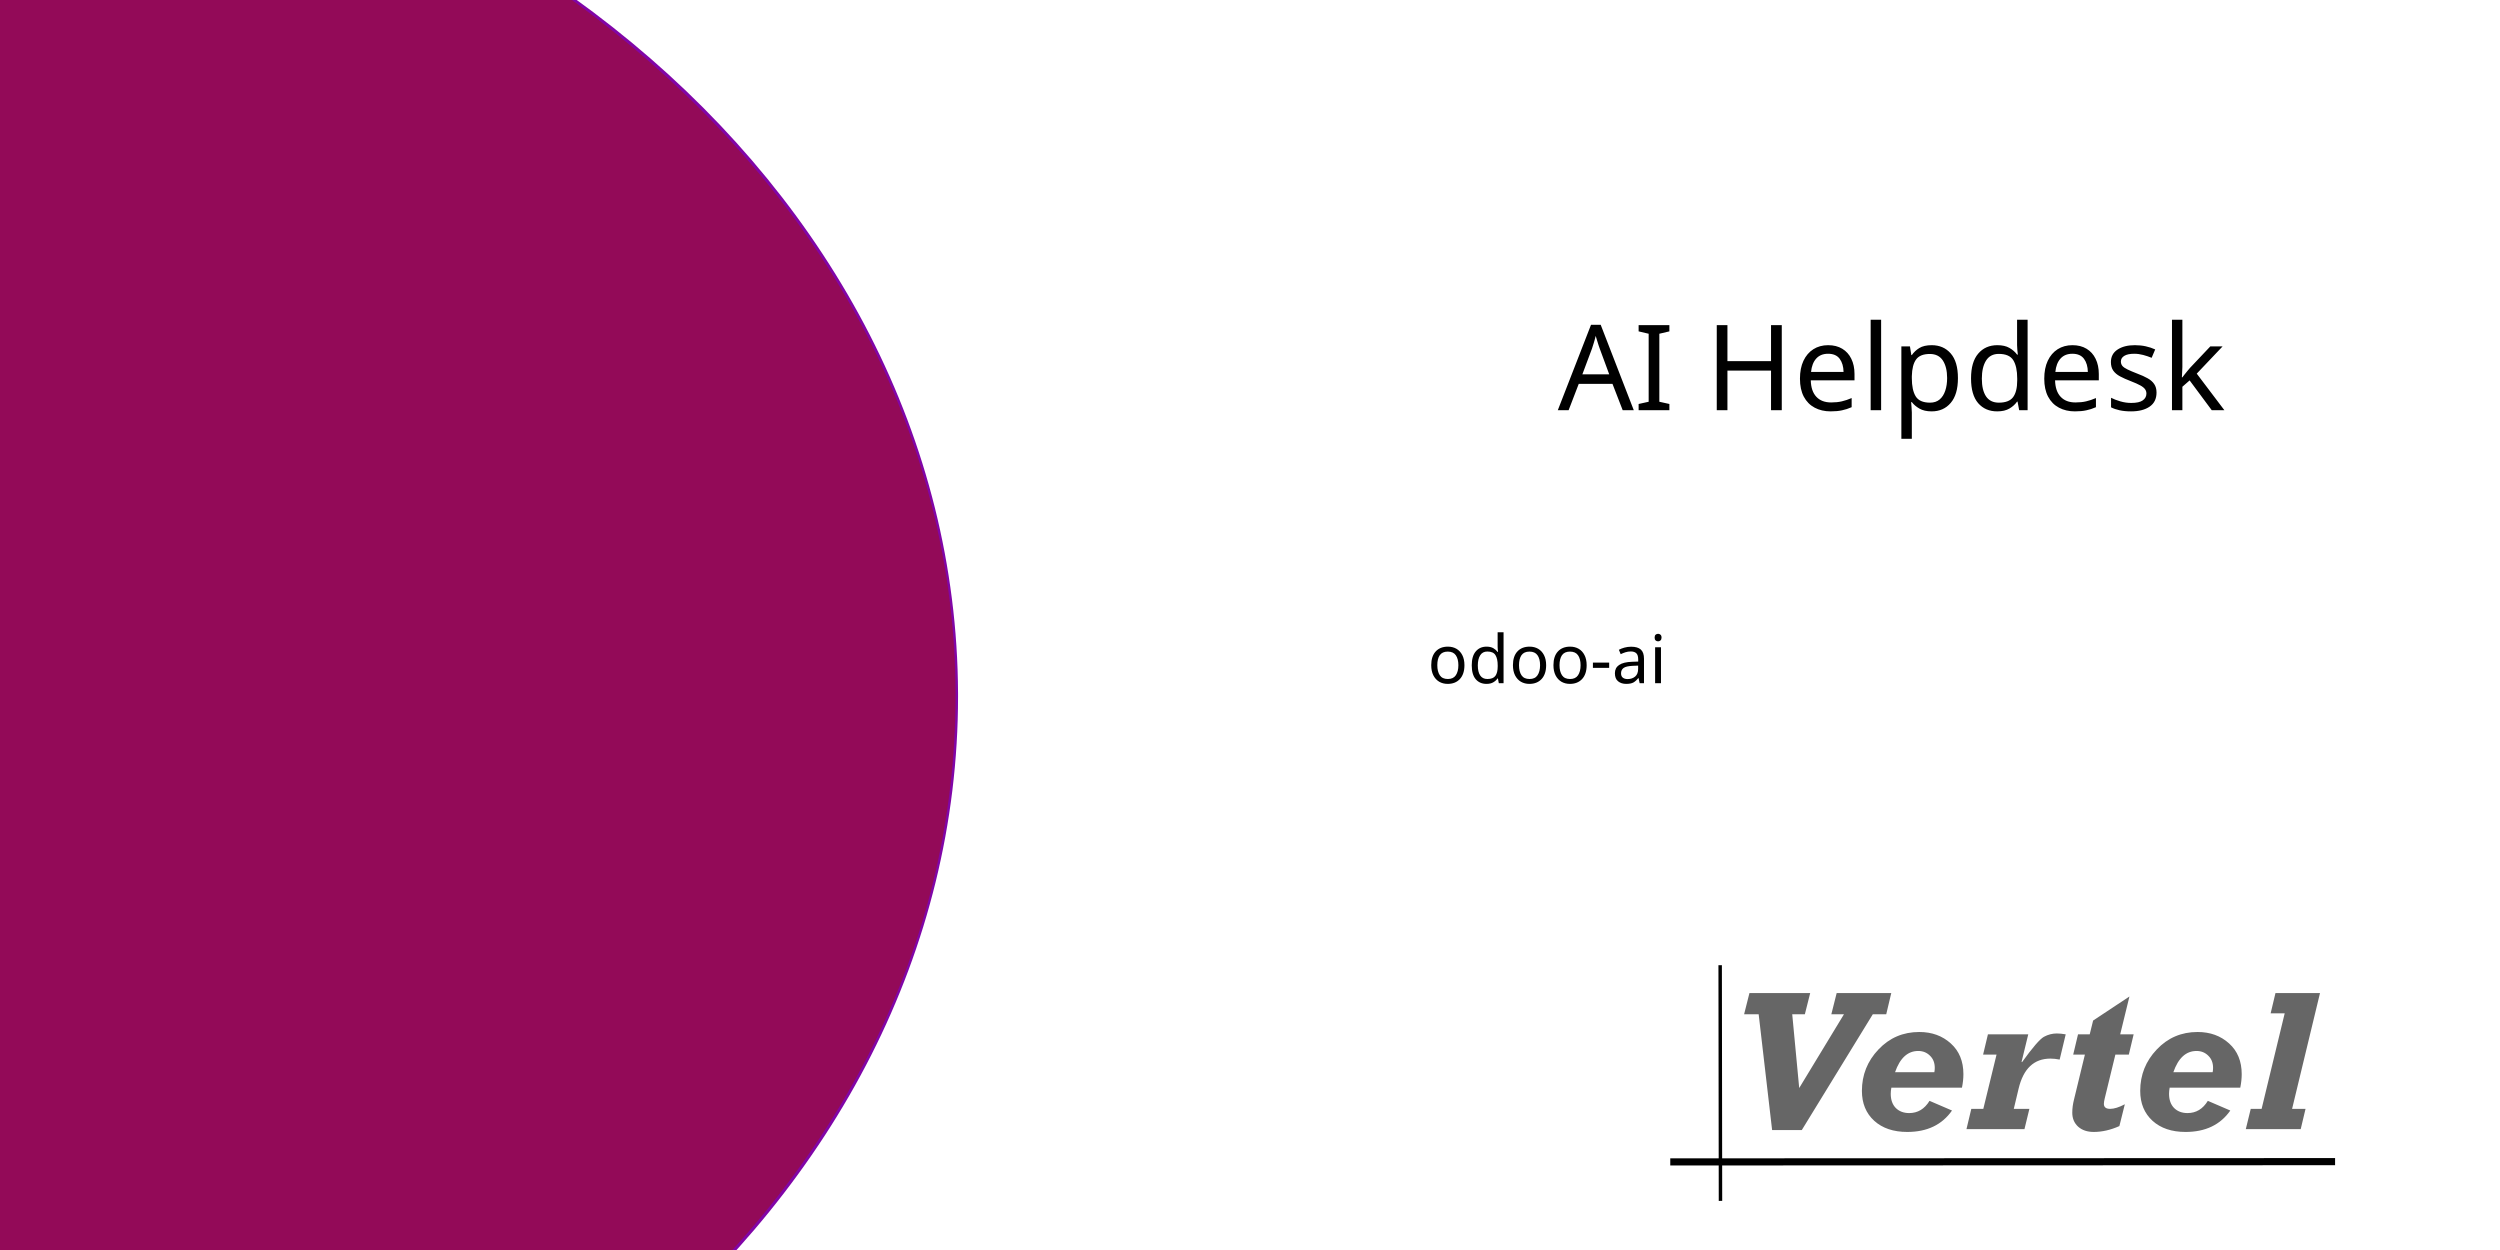
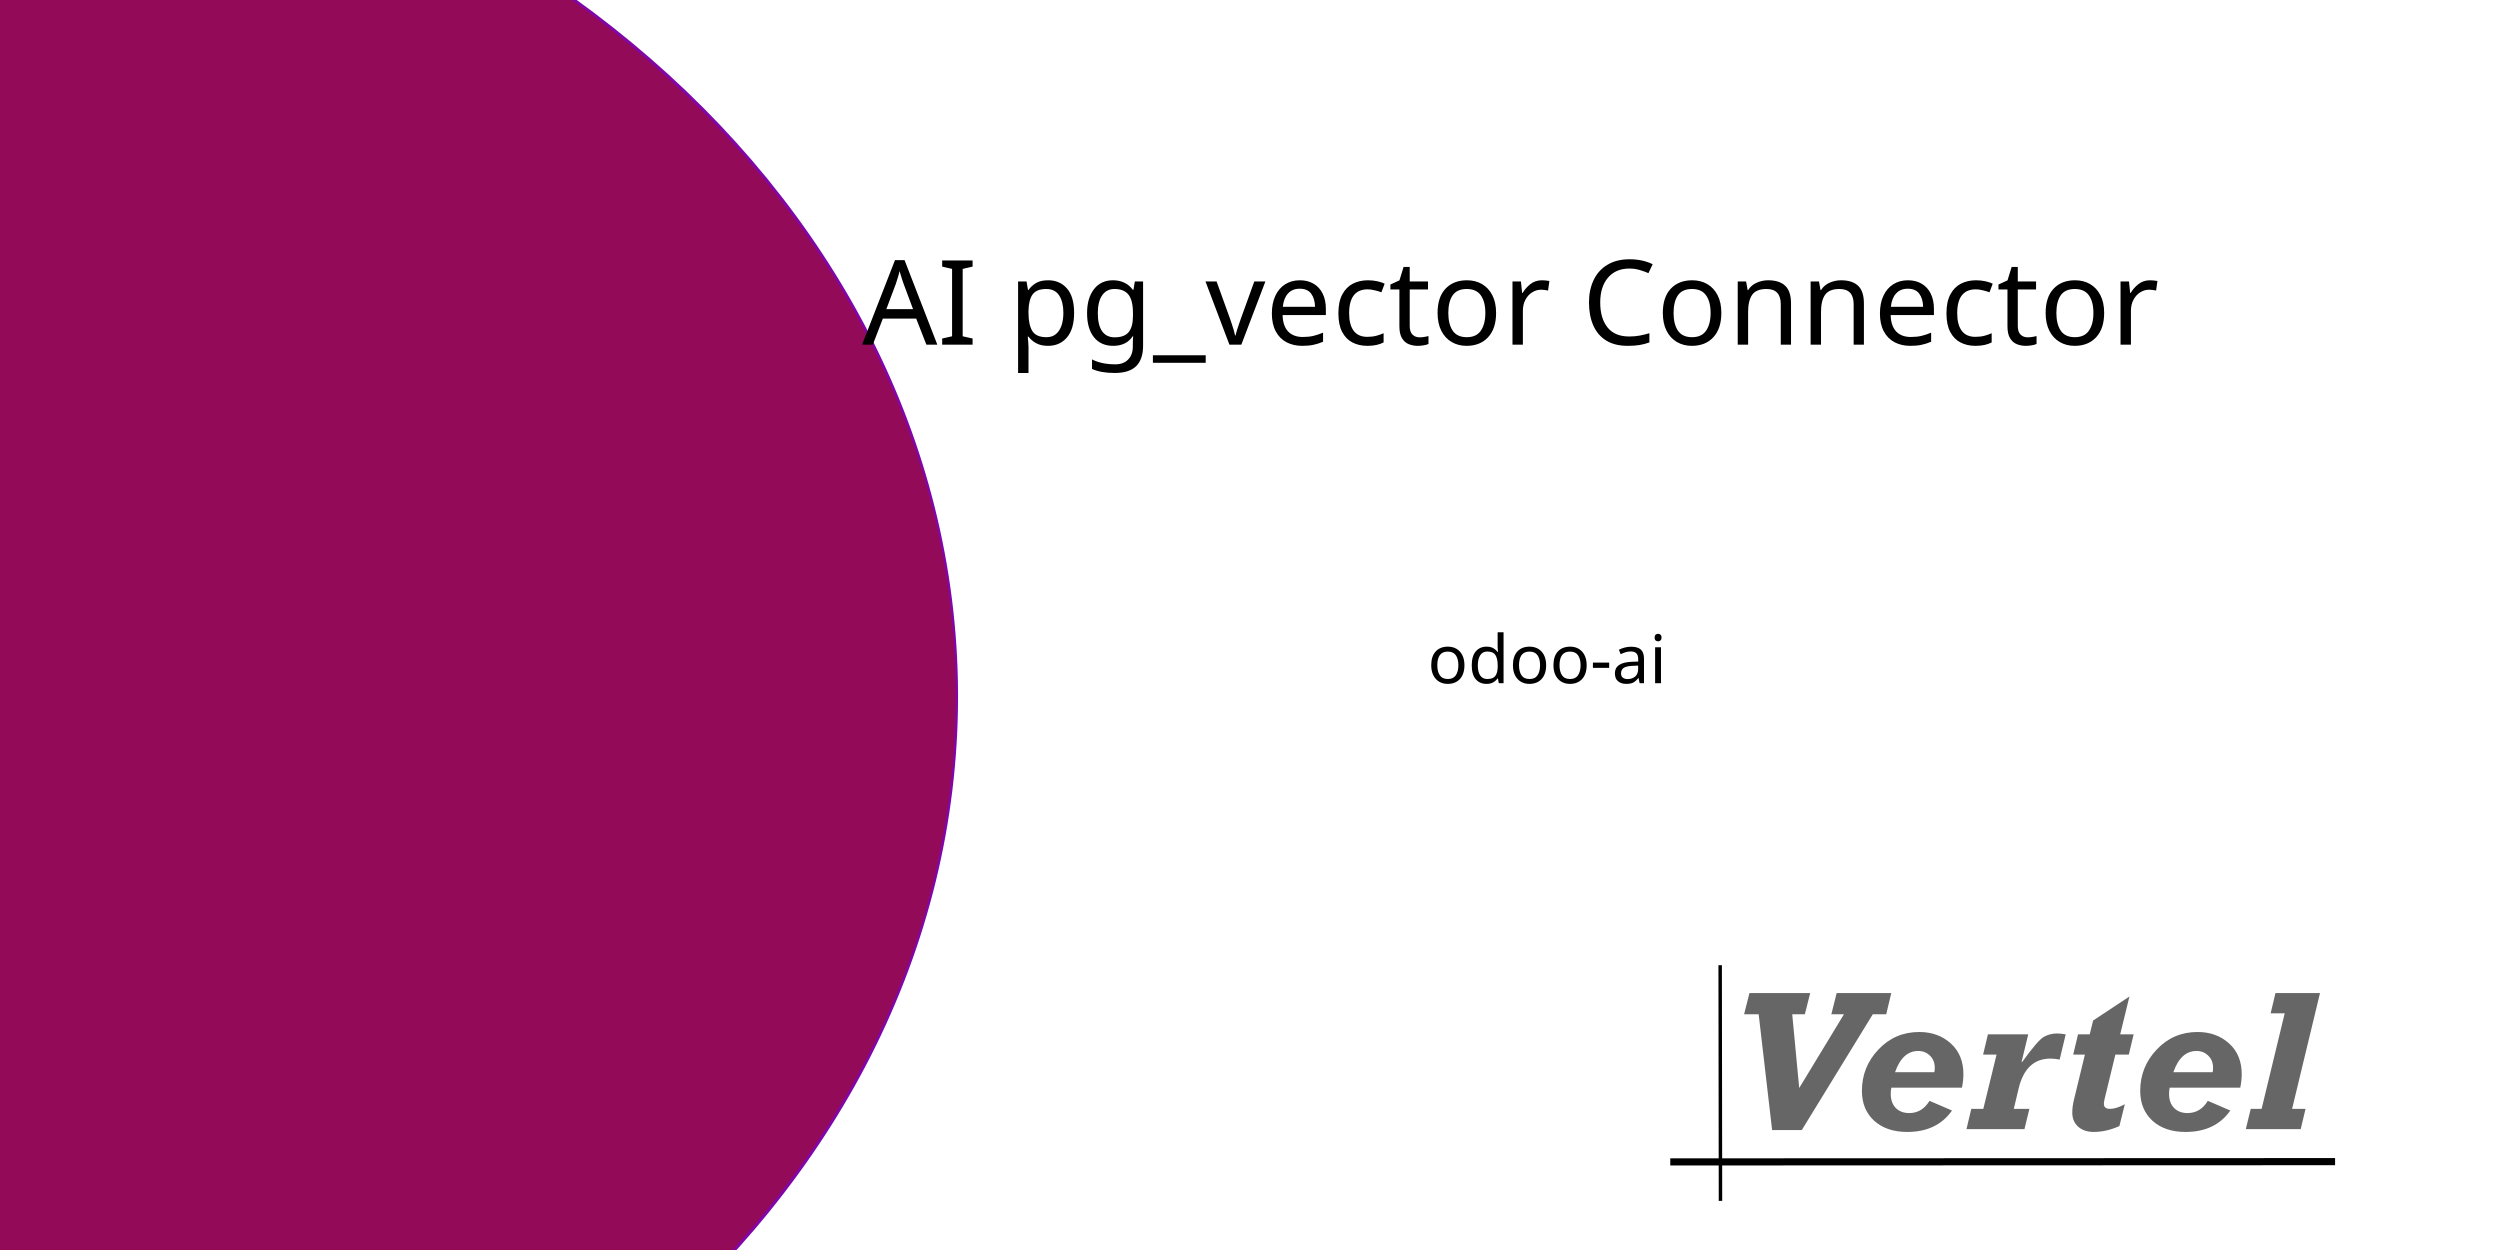
<svg xmlns="http://www.w3.org/2000/svg" width="560px" height="280px" viewBox="0 0 560 280" version="1.1" id="SVGRoot">
  <defs id="defs1502">
    <linearGradient id="linearGradient4211">
      <stop style="stop-color:#930a57;stop-opacity:0.65;" offset="0" id="stop4209" />
    </linearGradient>
    <linearGradient id="linearGradient-1" y2="145.475" x2="79.832" y1="-2.918" x1="66.881" gradientTransform="scale(1.759747,0.5682636)" gradientUnits="userSpaceOnUse">
      <stop id="stop833" offset="0%" stop-color="#222357" />
      <stop id="stop835" offset="100%" stop-color="#254AA5" />
    </linearGradient>
  </defs>
  <g id="layer1">
    <g id="g1954" transform="matrix(0.8140175,0,0,1.211041,87.96433,13.73955)" style="stroke-width:1.007">
      <rect y="-17.523" x="-133" height="241.115" width="717.429" id="rect1936" style="opacity:1;vector-effect:none;fill:#ffffff;fill-opacity:1;fill-rule:evenodd;stroke-width:1.007;stroke-linecap:butt;stroke-linejoin:miter;stroke-miterlimit:4;stroke-dasharray:none;stroke-dashoffset:0;stroke-opacity:1" />
    </g>
    <path style="opacity:1;fill:#8105a7;fill-opacity:1;fill-rule:nonzero;stroke:none;stroke-width:1.543;stroke-linejoin:miter;stroke-miterlimit:4;stroke-dasharray:none;stroke-dashoffset:2.498;stroke-opacity:1;paint-order:fill markers stroke" id="path1226" d="M 214.603,156 A 247.603,206.465 0 0 1 -32.791,362.465 247.603,206.465 0 0 1 -280.603,156.348 247.603,206.465 0 0 1 -33.626,-50.464 247.603,206.465 0 0 1 214.602,155.304" />
    <path style="opacity:1;fill:#930a58;fill-opacity:1;stroke:#4b1f50;stroke-opacity:1;stroke-width:0;stroke-miterlimit:4;stroke-dasharray:none" d="m -51.3,361.519 c -98.937,-6.343 -183.741,-61.307 -215.89,-139.926 -5.442,-13.309 -8.941,-26.314 -11.188,-41.589 -2.27,-15.43 -1.508,-43.958 1.557,-58.304 12.904,-60.404 55.915,-112.333 118.4,-142.947 25.918,-12.698 53.105,-21.153 82.215,-25.568 19.953,-3.026 52.933,-3.726 73.407,-1.558 61.621,6.525 115.552,30.504 156.207,69.451 C 202.876,68.471 223.453,130.962 210.051,193.108 198.085,248.6 157.667,298.661 99.805,329.66 56.02,353.118 0.439,364.836 -51.3,361.519 Z" id="path2210" />
    <g id="g1224" transform="matrix(0.5980845,0,0,0.5980845,373.3415,215.8158)">
      <path d="m 216.891,62.041 1.845,-7.582 h 4.074 l 8.648,-35.786 h -5.265 l 1.806,-7.582 h 16.68 l -10.454,43.368 h 5.035 l -1.806,7.582 h -20.562 m -14.22,-10.586 8.417,3.626 c -3.741,5.348 -9.327,8.022 -16.757,8.022 -5.176,-2.4e-5 -9.301,-1.392 -12.376,-4.176 -3.075,-2.808 -4.612,-6.544 -4.612,-11.208 0,-5.983 2.063,-11.147 6.188,-15.494 4.125,-4.371 9.224,-6.557 15.297,-6.557 4.715,2.4e-5 8.648,1.429 11.799,4.286 3.152,2.833 4.727,6.666 4.727,11.501 -6e-5,1.612 -0.179,3.297 -0.538,5.055 h -26.442 c -0.154,0.806 -0.231,1.575 -0.231,2.308 -3e-5,2.247 0.628,4.017 1.883,5.311 1.281,1.27 2.959,1.905 5.035,1.905 3.203,0 5.739,-1.526 7.61,-4.579 M 189.756,40.723 h 14.72 c 0.102,-0.537 0.154,-1.074 0.154,-1.612 -2e-5,-1.905 -0.602,-3.431 -1.806,-4.579 -1.179,-1.172 -2.639,-1.758 -4.381,-1.758 -3.946,2.4e-5 -6.841,2.649 -8.686,7.948 m -18.179,12.014 -2.037,8.168 c -3.28,1.465 -6.483,2.198 -9.608,2.198 -2.409,-2.4e-5 -4.356,-0.659 -5.842,-1.978 -1.461,-1.343 -2.191,-3.089 -2.191,-5.238 0,-1.587 0.218,-3.236 0.653,-4.945 l 4.074,-16.813 h -4.381 l 1.806,-7.582 h 4.381 l 1.268,-5.165 13.606,-9.011 -3.459,14.175 h 5.035 l -1.806,7.582 h -5.035 l -3.997,16.446 c -0.205,0.83 -0.307,1.502 -0.307,2.015 -3e-5,1.245 0.781,1.868 2.344,1.868 1.486,0 3.318,-0.574 5.496,-1.722 m -59.303,9.304 1.806,-7.582 h 4.497 l 4.958,-20.329 h -5.035 l 1.806,-7.582 h 15.104 l -2.498,10.293 0.154,0.147 c 3.971,-5.519 6.713,-8.693 8.225,-9.523 1.537,-0.83 3.139,-1.245 4.804,-1.245 0.974,4.8e-5 2.088,0.11 3.344,0.33 l -2.268,9.45 c -1.23,-0.244 -2.383,-0.366 -3.459,-0.366 -6.149,2.4e-5 -10.121,3.748 -11.914,11.245 l -1.806,7.582 h 5.842 l -1.845,7.582 h -21.715 m -13.836,-10.586 8.417,3.626 c -3.741,5.348 -9.327,8.022 -16.757,8.022 -5.176,-2.4e-5 -9.301,-1.392 -12.376,-4.176 -3.075,-2.808 -4.612,-6.544 -4.612,-11.208 -8e-6,-5.983 2.063,-11.147 6.188,-15.494 4.125,-4.371 9.224,-6.557 15.297,-6.557 4.715,2.4e-5 8.648,1.429 11.799,4.286 3.152,2.833 4.727,6.666 4.727,11.501 -5e-5,1.612 -0.179,3.297 -0.538,5.055 H 84.14 c -0.154,0.806 -0.231,1.575 -0.231,2.308 -1.2e-5,2.247 0.628,4.017 1.883,5.311 1.281,1.27 2.959,1.905 5.035,1.905 3.203,0 5.739,-1.526 7.61,-4.579 M 85.524,40.723 h 14.72 c 0.102,-0.537 0.154,-1.074 0.154,-1.612 -4e-5,-1.905 -0.602,-3.431 -1.806,-4.579 -1.179,-1.172 -2.639,-1.758 -4.381,-1.758 -3.946,2.4e-5 -6.841,2.649 -8.686,7.948 M 39.48,62.407 34.445,19.039 h -5.458 l 1.999,-7.948 h 22.753 l -1.999,7.948 H 47.013 l 2.614,27.618 16.757,-27.618 h -4.727 l 1.999,-7.948 H 84.102 l -1.883,7.948 H 77.184 L 50.588,62.407 H 39.48" style="font-style:italic;font-variant:normal;font-weight:bold;font-stretch:normal;font-size:32px;font-family:Rockwell;writing-mode:lr-tb;text-anchor:start;fill:#666666;fill-opacity:1;stroke:none;stroke-width:3pt;stroke-linecap:butt;stroke-linejoin:miter;stroke-opacity:1" id="text1583" />
      <path d="m 20.023,0.646 0.118,88.281" style="fill:#000000;fill-opacity:0.738;fill-rule:evenodd;stroke:#000000;stroke-width:1.293;stroke-linecap:butt;stroke-linejoin:round;stroke-miterlimit:4;stroke-opacity:1" id="path1586" />
      <path d="M 1.335,74.326 250.328,74.222" style="fill:#000000;fill-opacity:0.738;fill-rule:evenodd;stroke:#000000;stroke-width:2.67;stroke-linecap:butt;stroke-linejoin:round;stroke-miterlimit:4;stroke-opacity:1" id="path1587" />
    </g>
    <text xml:space="preserve" style="font-style:normal;font-variant:normal;font-weight:normal;font-stretch:normal;font-size:15px;line-height:125%;font-family:Ubuntu;-inkscape-font-specification:'Ubuntu, Normal';text-align:start;letter-spacing:0px;word-spacing:0px;writing-mode:lr-tb;text-anchor:start;fill:#000000;fill-opacity:1;stroke:none;stroke-width:1px;stroke-linecap:butt;stroke-linejoin:miter;stroke-opacity:1" x="319.771" y="153.037" id="text2039">
      <tspan id="tspan2037" x="319.771" y="153.037" style="stroke-width:1px">odoo-ai</tspan>
      <tspan x="319.771" y="171.787" id="tspan2041" />
    </text>
-     <text xml:space="preserve" style="font-style:normal;font-variant:normal;font-weight:500;font-stretch:normal;font-size:31.134px;line-height:1.25;font-family:'Futura PT';-inkscape-font-specification:'Futura PT, Medium';font-variant-ligatures:normal;font-variant-caps:normal;font-variant-numeric:normal;font-feature-settings:normal;text-align:start;letter-spacing:0px;word-spacing:0px;writing-mode:lr-tb;text-anchor:start;fill:#000000;fill-opacity:0;stroke:none;stroke-width:1" x="290.98" y="-104.525" id="text827">
-       <tspan id="tspan825" x="290.98" y="-104.525" style="fill:#000000;fill-opacity:1;stroke-width:1"></tspan>
-     </text>
-     <text xml:space="preserve" style="font-style:normal;font-variant:normal;font-weight:500;font-stretch:normal;font-size:36.441px;line-height:1.25;font-family:'Futura PT';-inkscape-font-specification:'Futura PT, Medium';font-variant-ligatures:normal;font-variant-caps:normal;font-variant-numeric:normal;font-feature-settings:normal;text-align:start;letter-spacing:0px;word-spacing:0px;writing-mode:lr-tb;text-anchor:start;fill:#ffffff;fill-opacity:0;stroke:none;stroke-width:1" x="351.745" y="-100.835" id="text823">
-       <tspan id="tspan821" x="351.745" y="-100.835" style="fill:#000000;fill-opacity:1;stroke-width:1"></tspan>
-     </text>
-     <text xml:space="preserve" style="font-style:normal;font-variant:normal;font-weight:normal;font-stretch:normal;font-size:15px;line-height:125%;font-family:Ubuntu;-inkscape-font-specification:'Ubuntu, Normal';text-align:start;letter-spacing:0px;word-spacing:0px;writing-mode:lr-tb;text-anchor:end;fill:#000000;fill-opacity:1;stroke:none;stroke-width:1px;stroke-linecap:butt;stroke-linejoin:miter;stroke-opacity:1" x="518.0" y="91.88" id="text2035">
-       <tspan x="518.0" y="91.88" style="font-style:normal;font-variant:normal;font-weight:normal;font-stretch:normal;font-size:26.667px;font-family:Ubuntu;-inkscape-font-specification:'Ubuntu, Normal';font-variant-ligatures:normal;font-variant-caps:normal;font-variant-numeric:normal;font-feature-settings:normal;text-align:end;writing-mode:lr-tb;text-anchor:end;stroke-width:1px" id="tspan18173">AI Helpdesk</tspan>
+     <text xml:space="preserve" style="font-style:normal;font-variant:normal;font-weight:normal;font-stretch:normal;font-size:26.417px;line-height:125%;font-family:Ubuntu;-inkscape-font-specification:'Ubuntu, Normal';text-align:end;letter-spacing:0px;word-spacing:0px;writing-mode:lr-tb;text-anchor:end;fill:#000000;fill-opacity:1;stroke:none;stroke-width:1px;stroke-linecap:butt;stroke-linejoin:miter;stroke-opacity:1" x="518.0" y="77.2" id="text2035">
+       <tspan x="518.0" y="77.2" style="font-size:26.417px;text-anchor:end;fill:#000000">AI pg_vector Connector</tspan>
    </text>
    <flowRoot xml:space="preserve" id="flowRoot844" style="font-style:normal;font-variant:normal;font-weight:500;font-stretch:normal;font-size:53.333px;line-height:1.25;font-family:'Futura PT';-inkscape-font-specification:'Futura PT, Medium';font-variant-ligatures:normal;font-variant-caps:normal;font-variant-numeric:normal;font-feature-settings:normal;text-align:start;letter-spacing:0px;word-spacing:0px;writing-mode:lr-tb;text-anchor:start;fill:#000000;fill-opacity:1;stroke:none">
      <flowRegion id="flowRegion846">
        <rect id="rect848" width="100" height="83" x="206" y="-32" />
      </flowRegion>
      <flowPara id="flowPara850" />
    </flowRoot>
-     <text id="text845" y="-104.525" x="432.98" style="font-style:normal;font-variant:normal;font-weight:500;font-stretch:normal;font-size:31.134px;line-height:1.25;font-family:'Futura PT';-inkscape-font-specification:'Futura PT, Medium';font-variant-ligatures:normal;font-variant-caps:normal;font-variant-numeric:normal;font-feature-settings:normal;text-align:start;letter-spacing:0px;word-spacing:0px;writing-mode:lr-tb;text-anchor:start;fill:#000000;fill-opacity:0;stroke:none;stroke-width:1" xml:space="preserve">
-       <tspan style="fill:#000000;fill-opacity:1;stroke-width:1" y="-104.525" x="432.98" id="tspan843"></tspan>
-     </text>
-     <text id="text845-7" y="-94.325" x="178.433" style="font-style:normal;font-variant:normal;font-weight:500;font-stretch:normal;font-size:31.134px;line-height:1.25;font-family:'Futura PT';-inkscape-font-specification:'Futura PT, Medium';font-variant-ligatures:normal;font-variant-caps:normal;font-variant-numeric:normal;font-feature-settings:normal;text-align:start;letter-spacing:0px;word-spacing:0px;writing-mode:lr-tb;text-anchor:start;fill:#000000;fill-opacity:0;stroke:none;stroke-width:1" xml:space="preserve">
-       <tspan style="fill:#000000;fill-opacity:1;stroke-width:1" y="-94.325" x="178.433" id="tspan843-0"></tspan>
-     </text>
  </g>
</svg>
